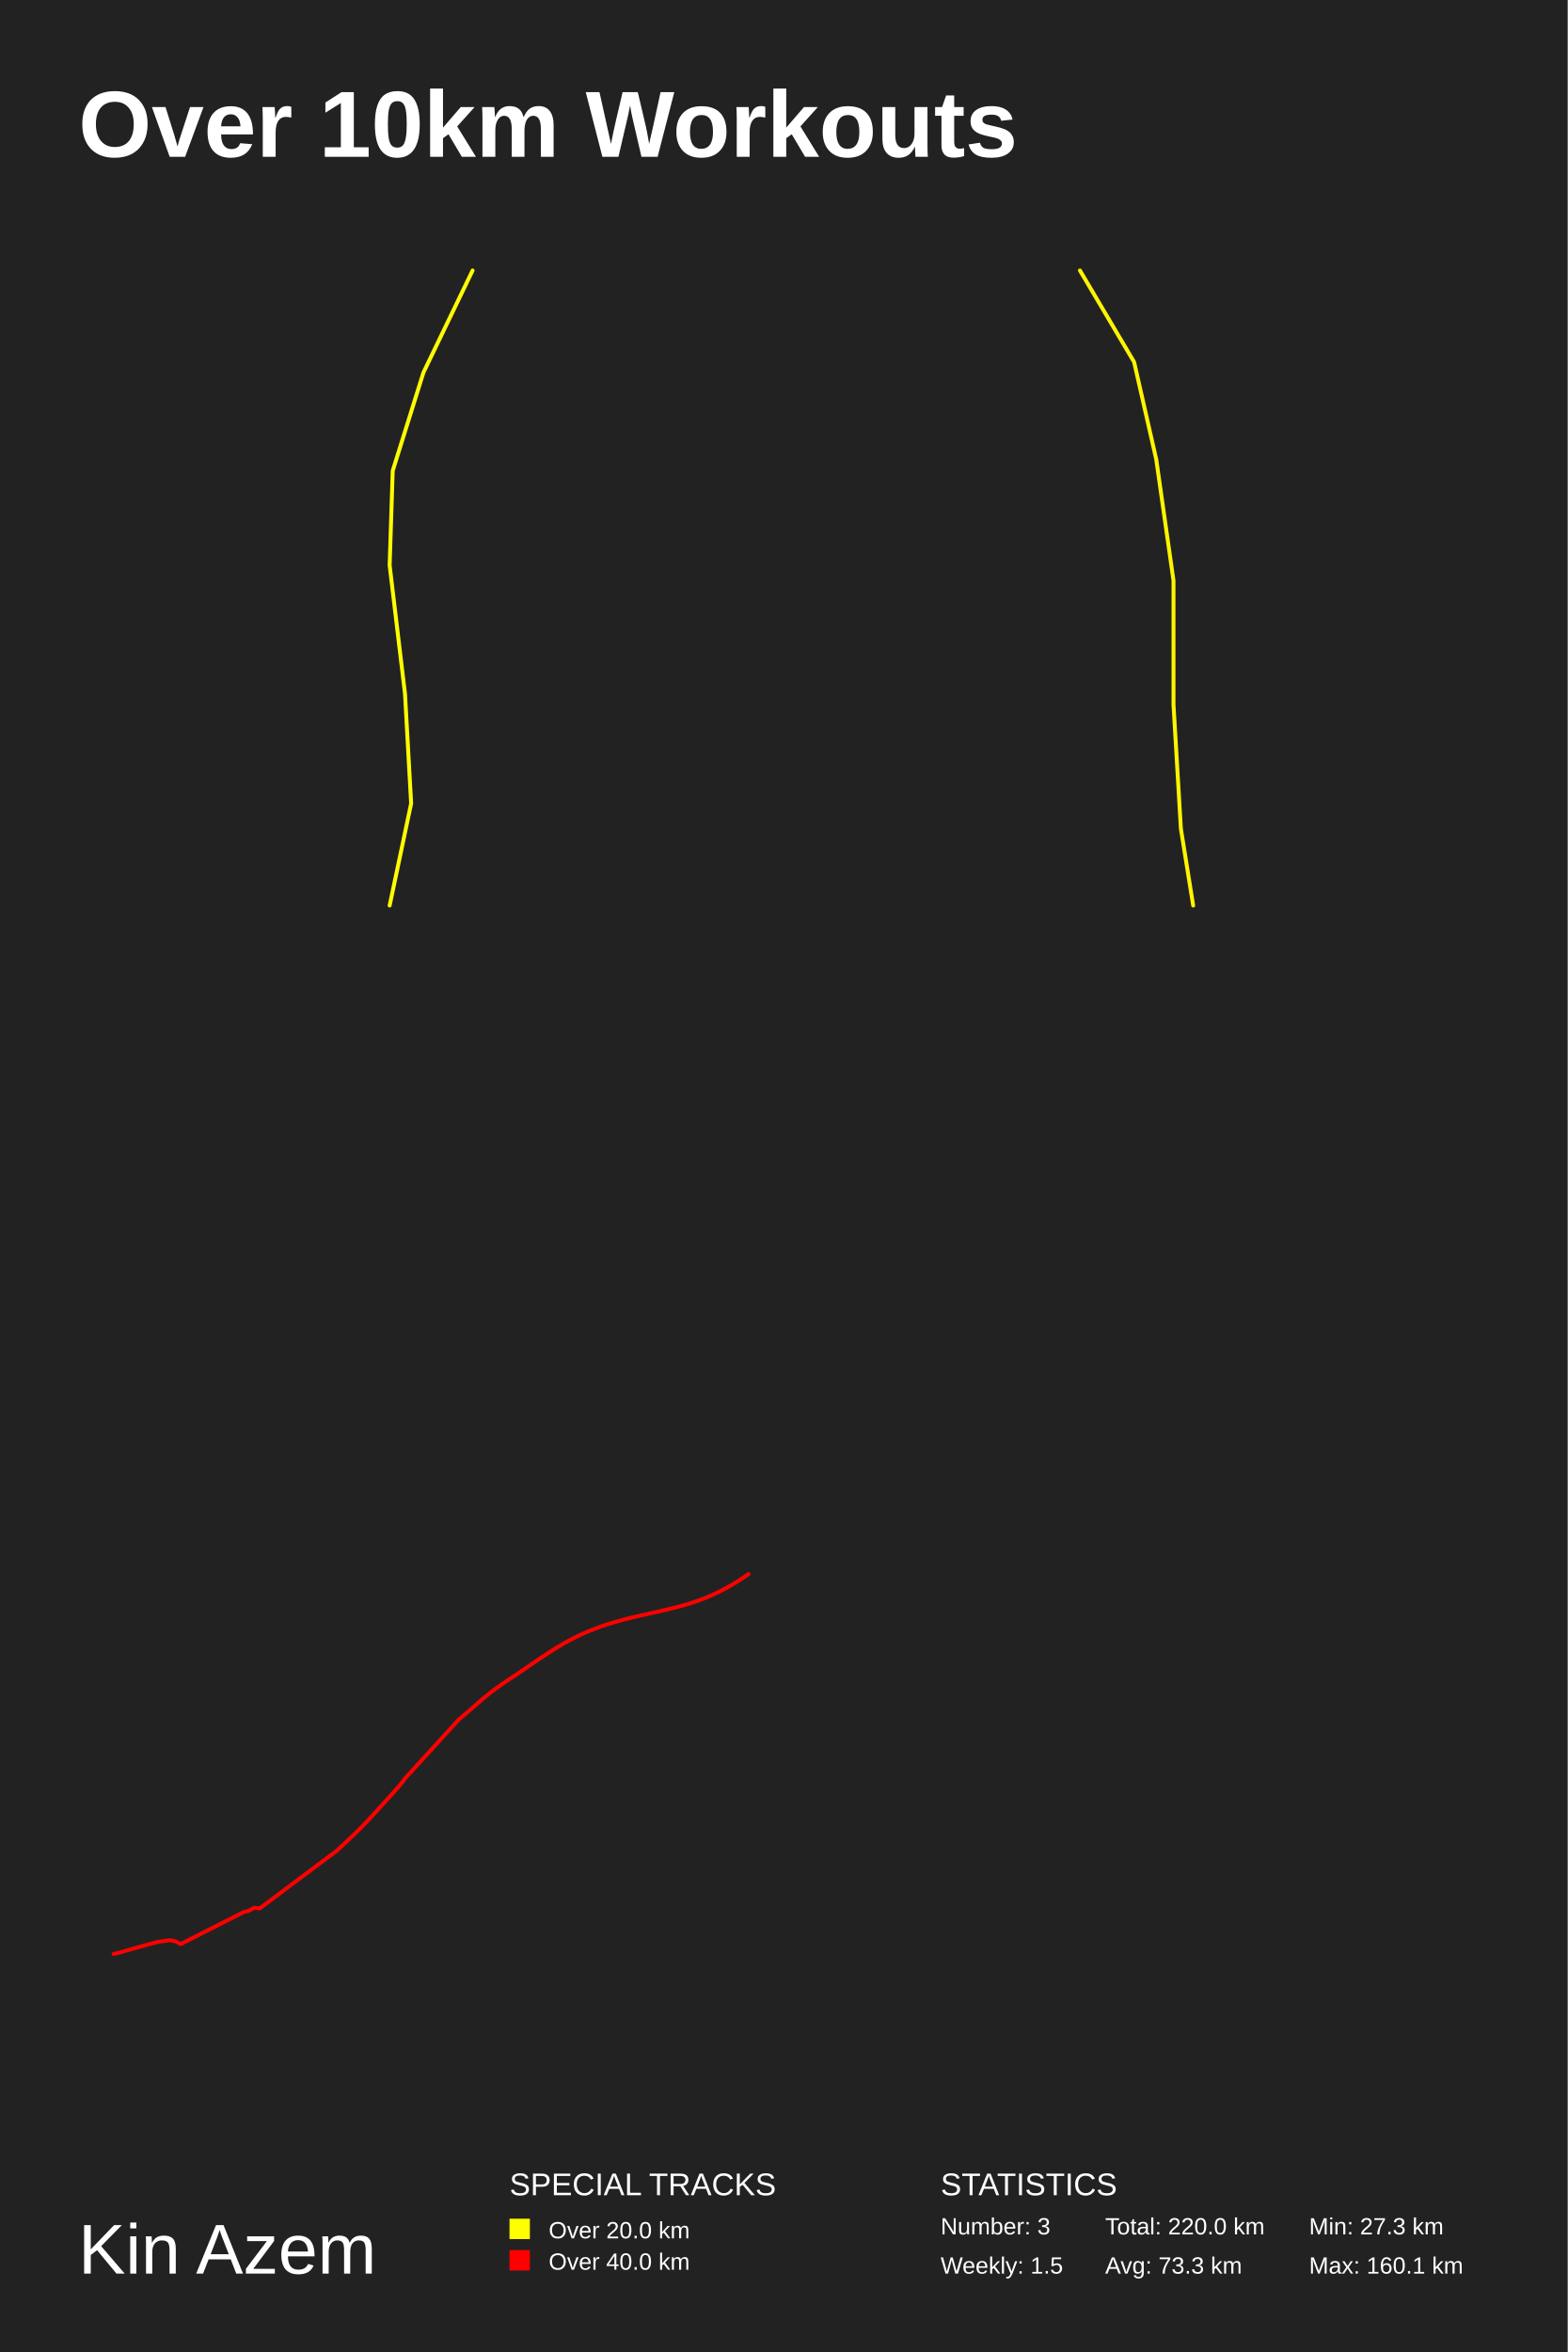
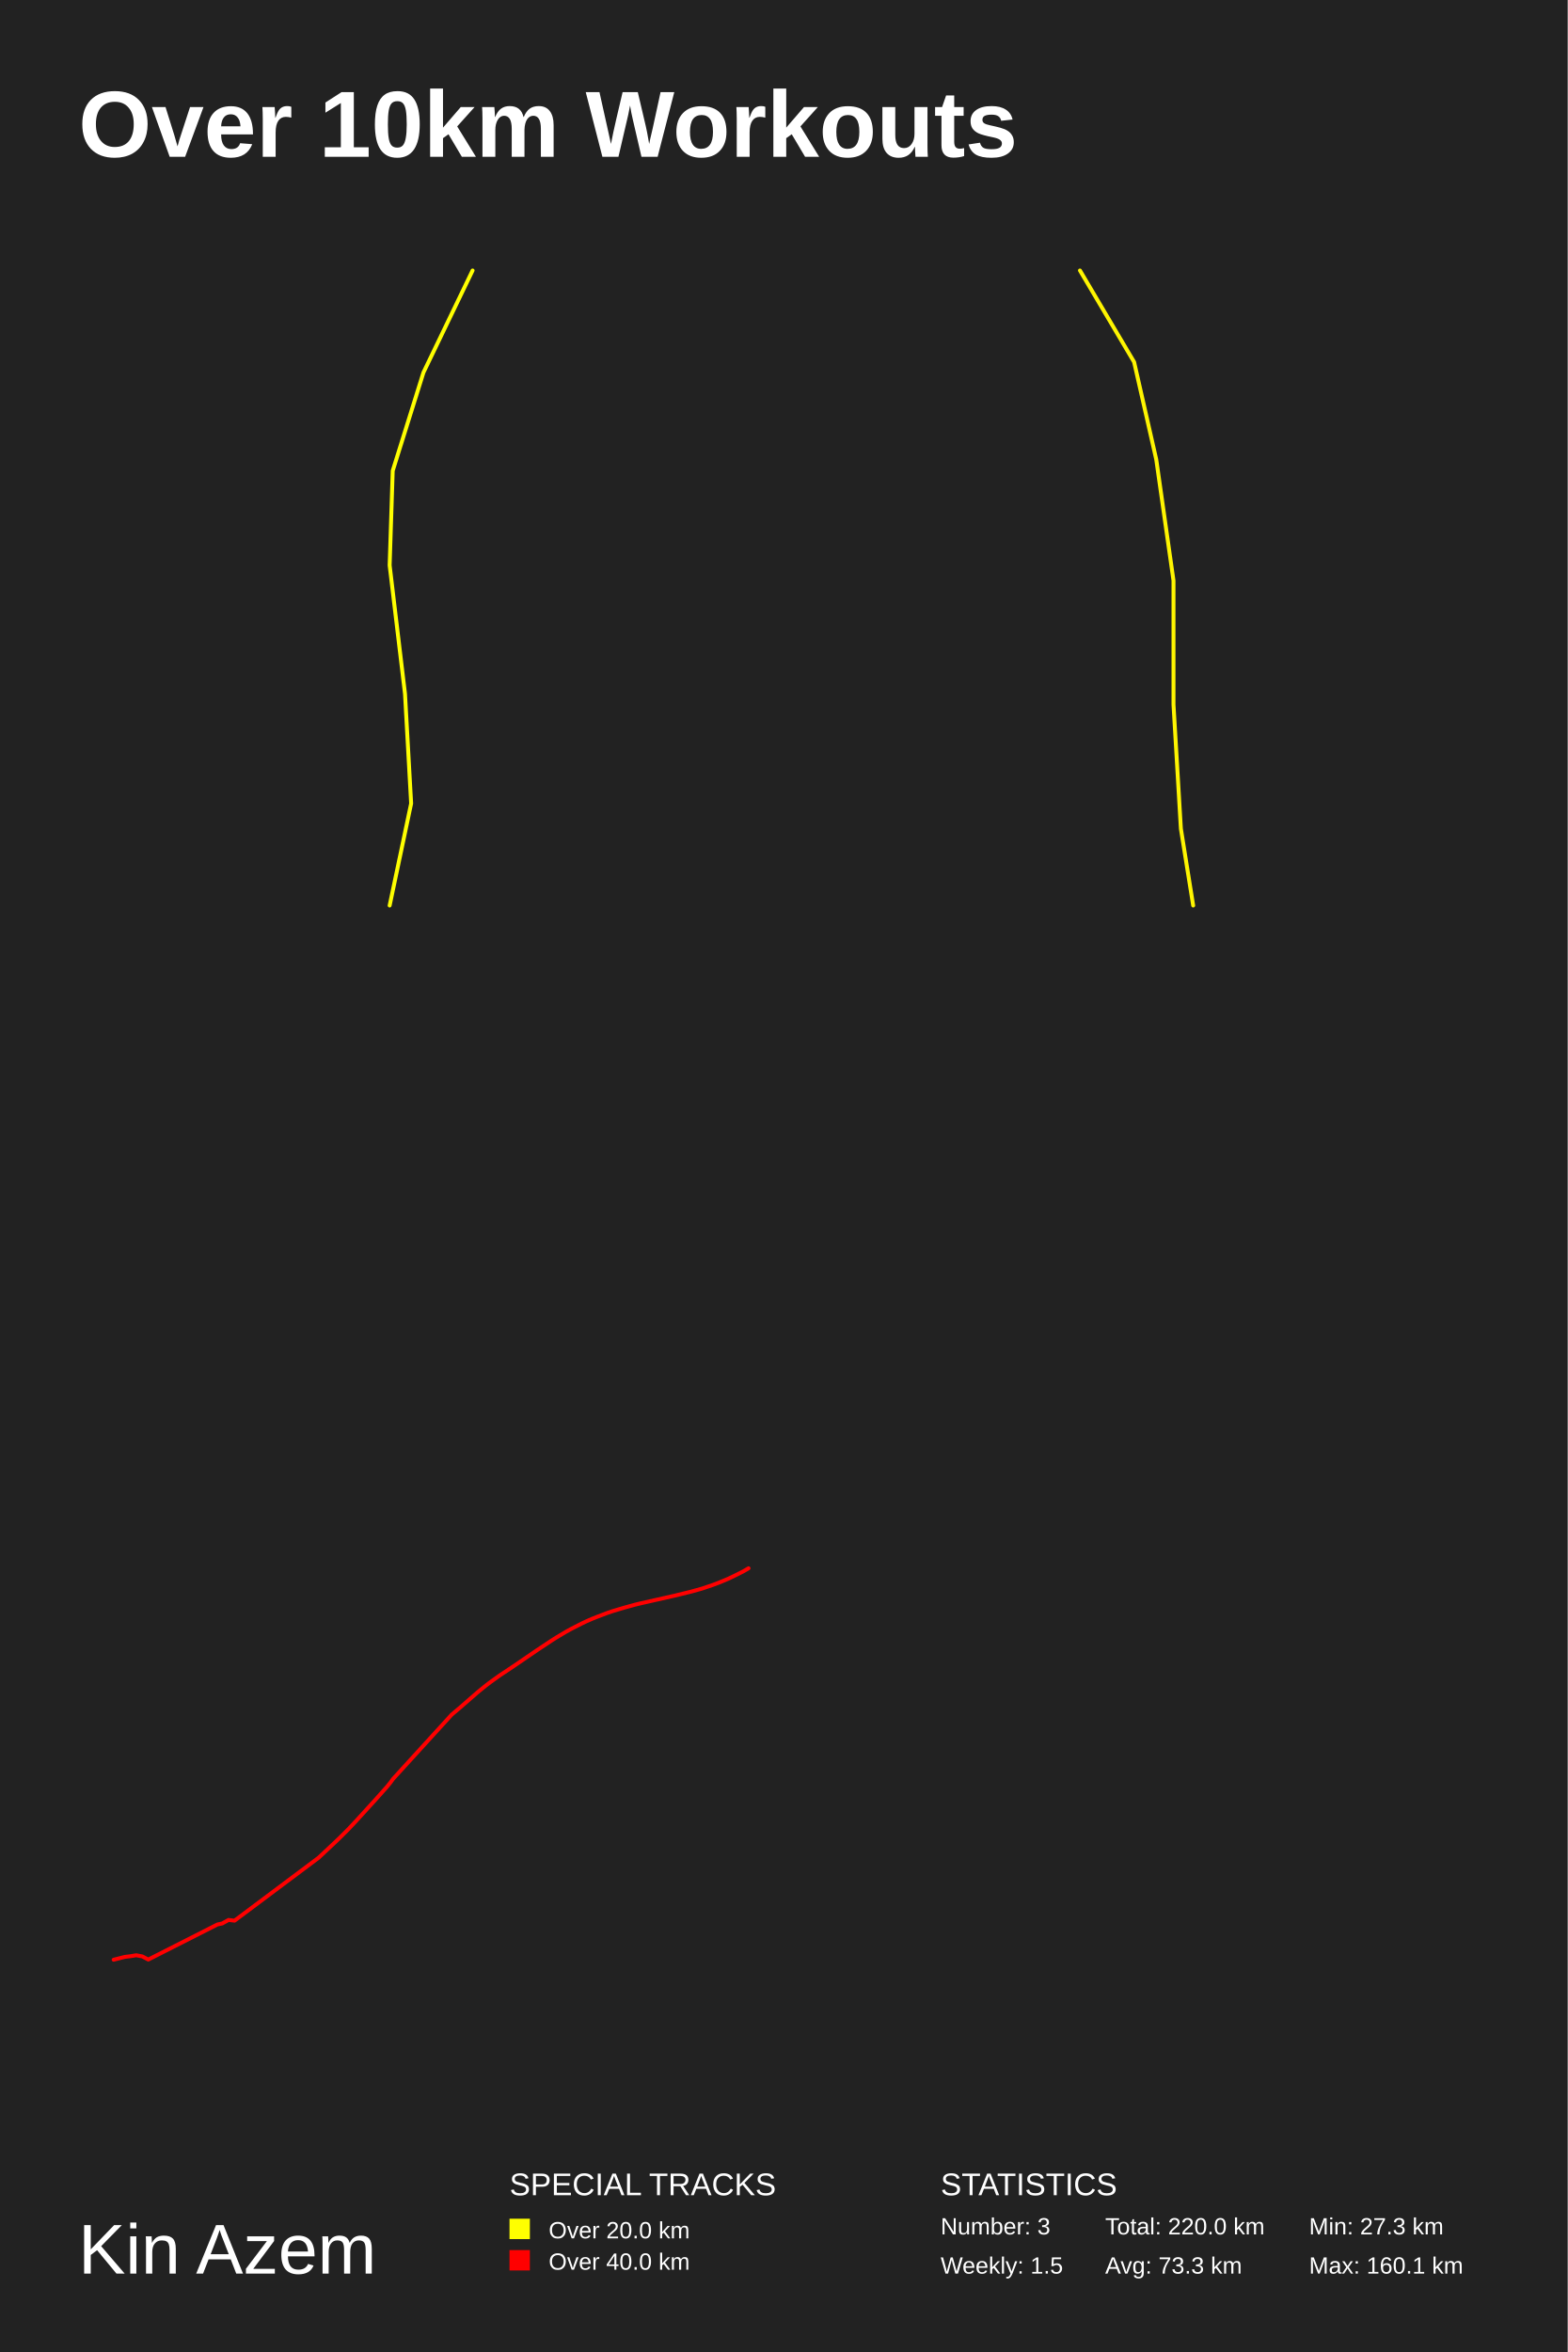
<svg xmlns="http://www.w3.org/2000/svg" baseProfile="full" height="300mm" version="1.1" viewBox="0,0,200,300" width="200mm">
  <defs />
  <rect fill="#222222" height="300" width="200" x="0" y="0" />
  <text fill="#FFFFFF" style="font-size:12px; font-family:Arial; font-weight:bold;" x="10" y="20">Over 10km Workouts</text>
  <text fill="#FFFFFF" style="font-size:9px; font-family:Arial" x="10" y="290">Kin Azem</text>
  <text fill="#FFFFFF" style="font-size:4px; font-family:Arial" x="65" y="280">SPECIAL TRACKS</text>
  <rect fill="yellow" height="2.6" width="2.6" x="65" y="283" />
  <text fill="#FFFFFF" style="font-size:3px; font-family:Arial" x="70" y="285.5">Over 20.0 km</text>
  <rect fill="red" height="2.6" width="2.6" x="65" y="287" />
  <text fill="#FFFFFF" style="font-size:3px; font-family:Arial" x="70" y="289.5">Over 40.0 km</text>
  <text fill="#FFFFFF" style="font-size:4px; font-family:Arial" x="120" y="280">STATISTICS</text>
  <text fill="#FFFFFF" style="font-size:3px; font-family:Arial" x="120" y="285">Number: 3</text>
  <text fill="#FFFFFF" style="font-size:3px; font-family:Arial" x="120" y="290">Weekly: 1.5</text>
  <text fill="#FFFFFF" style="font-size:3px; font-family:Arial" x="141" y="285">Total: 220.0 km</text>
  <text fill="#FFFFFF" style="font-size:3px; font-family:Arial" x="141" y="290">Avg: 73.3 km</text>
  <text fill="#FFFFFF" style="font-size:3px; font-family:Arial" x="167" y="285">Min: 27.3 km</text>
  <text fill="#FFFFFF" style="font-size:3px; font-family:Arial" x="167" y="290">Max: 160.1 km</text>
  <polyline fill="none" opacity="1" points="60.291,34.5 54.02,47.518 50.101,60.054 49.709,72.107 51.669,88.5 52.453,102.482 49.709,115.5" stroke="#ffff00" stroke-dasharray="none" stroke-linecap="round" stroke-linejoin="round" stroke-width="0.5" />
  <polyline fill="none" opacity="1" points="152.223,115.5 150.653,105.705 149.711,89.882 149.711,74.058 147.512,58.612 144.686,46.179 137.777,34.5" stroke="#fff500" stroke-dasharray="none" stroke-linecap="round" stroke-linejoin="round" stroke-width="0.5" />
-   <polyline fill="none" opacity="1" points="95.5,200.775 94.952,201.151 93.832,201.874 93.254,202.213 92.675,202.552 92.081,202.855 91.487,203.148 90.893,203.432 90.284,203.688 89.675,203.936 89.058,204.165 87.817,204.586 86.538,204.944 84.589,205.42 80.652,206.308 80.005,206.464 78.703,206.822 77.416,207.206 76.784,207.417 75.528,207.893 74.911,208.141 74.302,208.406 73.701,208.69 72.505,209.304 71.919,209.625 70.769,210.312 70.206,210.669 68.546,211.768 65.797,213.646 64.145,214.745 63.071,215.515 62.553,215.909 62.043,216.321 61.541,216.733 59.637,218.391 58.525,219.334 51.673,226.845 51.345,227.293 50.934,227.797 49.594,229.299 47.34,231.772 46.419,232.752 45.444,233.722 44.949,234.199 42.97,236.058 33.132,243.42 32.431,243.337 31.693,243.749 31.129,243.869 23.043,247.971 22.35,247.604 21.627,247.467 20.972,247.577 20.294,247.659 18.992,247.989 15.147,249.078 14.5,249.225" stroke="red" stroke-dasharray="none" stroke-linecap="round" stroke-linejoin="round" stroke-width="0.5" />
+   <polyline fill="none" opacity="1" points="95.5,200.035 94.869,200.405 94.221,200.735 93.573,201.055 92.925,201.364 92.261,201.644 91.597,201.914 90.924,202.164 89.57,202.624 88.175,203.013 86.049,203.533 81.755,204.502 81.049,204.672 79.629,205.062 78.225,205.481 77.536,205.711 76.166,206.231 75.493,206.5 74.829,206.79 74.172,207.1 72.869,207.769 72.229,208.119 70.975,208.869 70.36,209.258 68.55,210.457 65.552,212.505 63.749,213.704 62.578,214.544 62.014,214.973 61.457,215.423 60.909,215.872 58.833,217.681 57.62,218.71 50.146,226.902 49.789,227.391 49.34,227.941 47.878,229.579 45.42,232.276 44.415,233.345 43.352,234.404 42.812,234.923 40.653,236.951 29.923,244.981 29.159,244.891 28.353,245.34 27.738,245.47 18.918,249.945 18.163,249.545 17.374,249.395 16.659,249.515 15.92,249.605 14.5,249.965" stroke="red" stroke-dasharray="none" stroke-linecap="round" stroke-linejoin="round" stroke-width="0.5" />
</svg>
